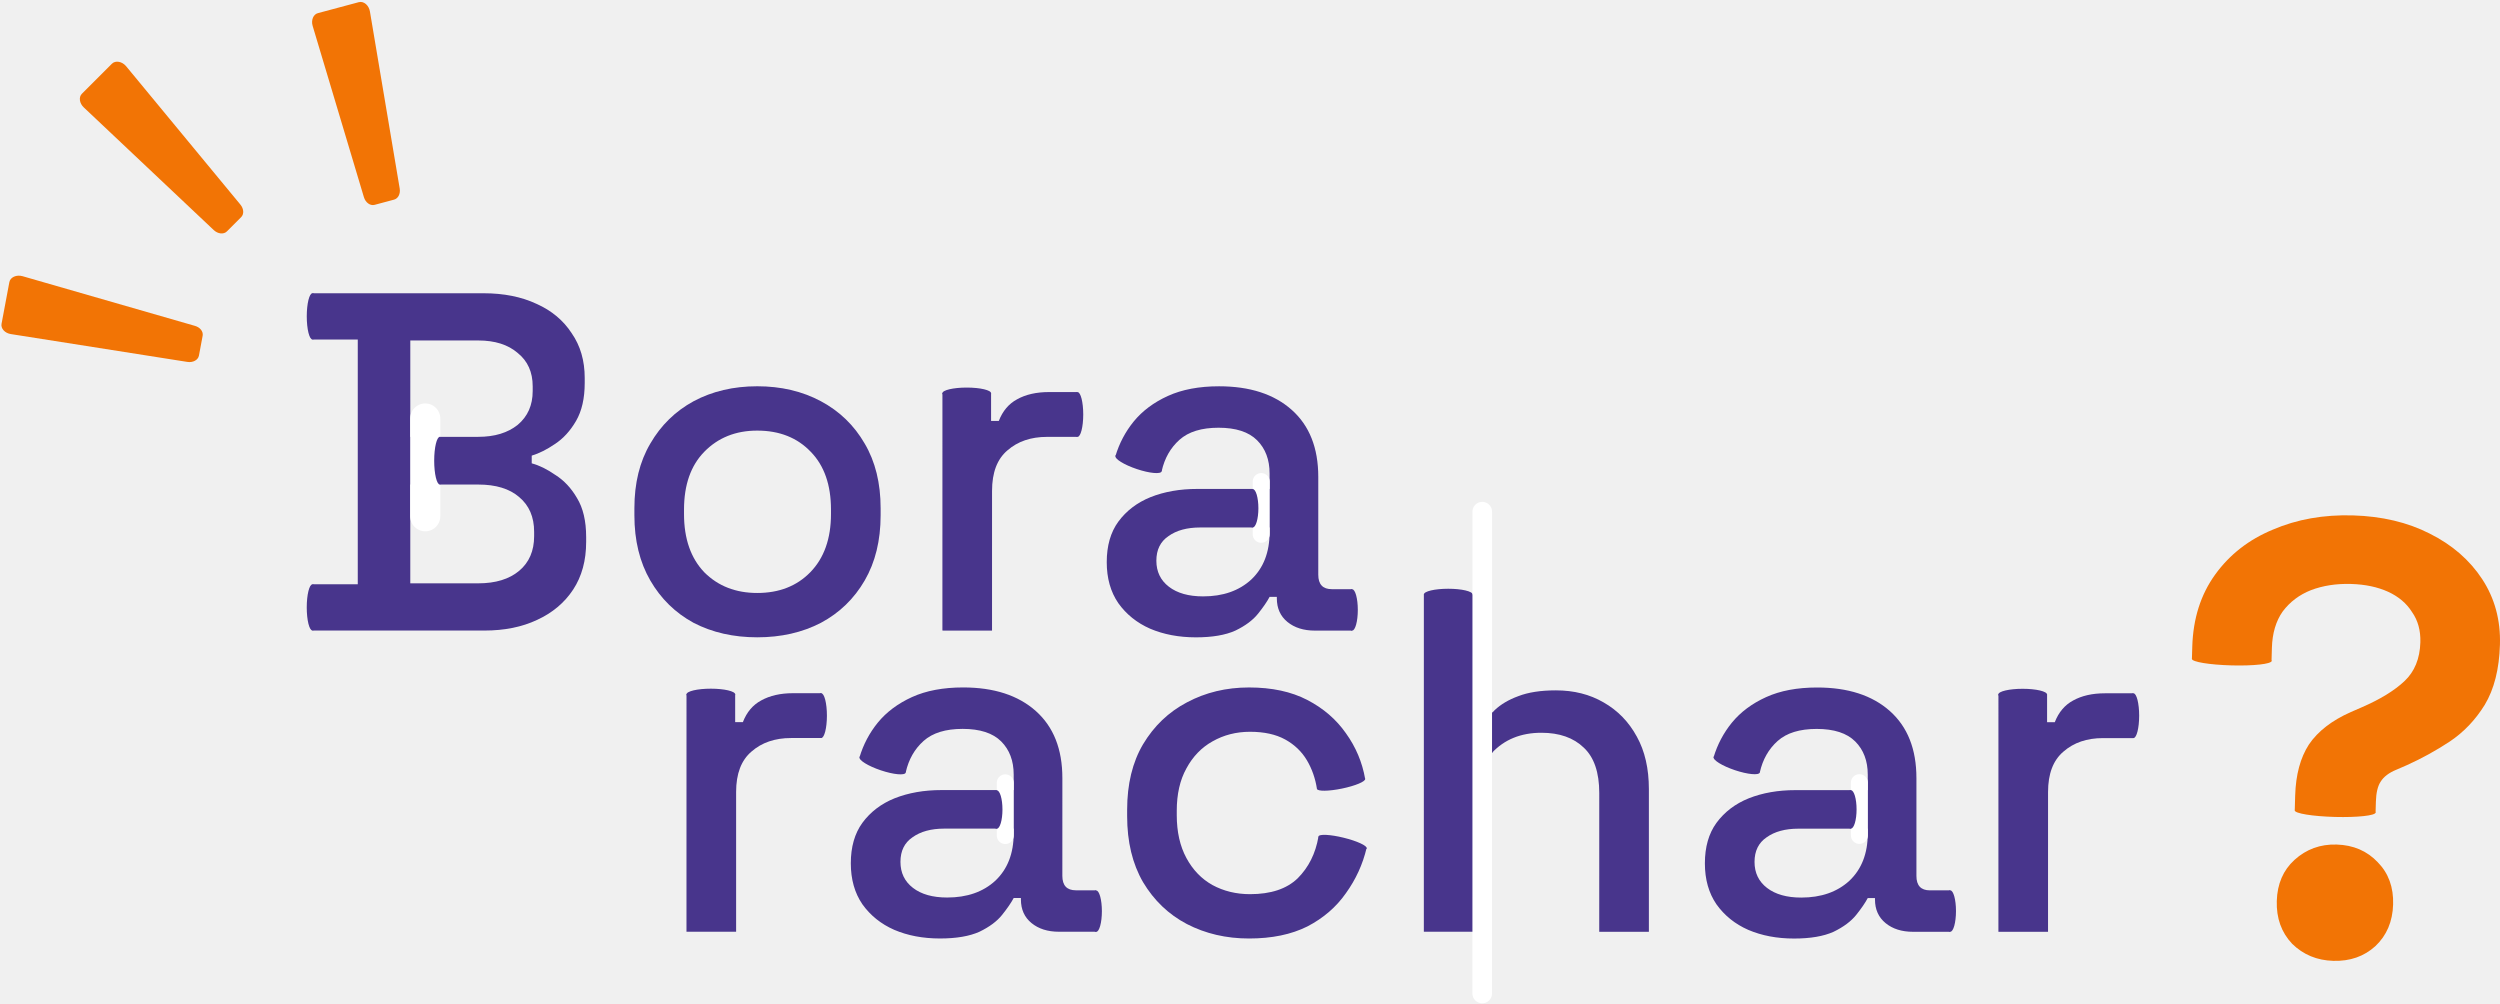
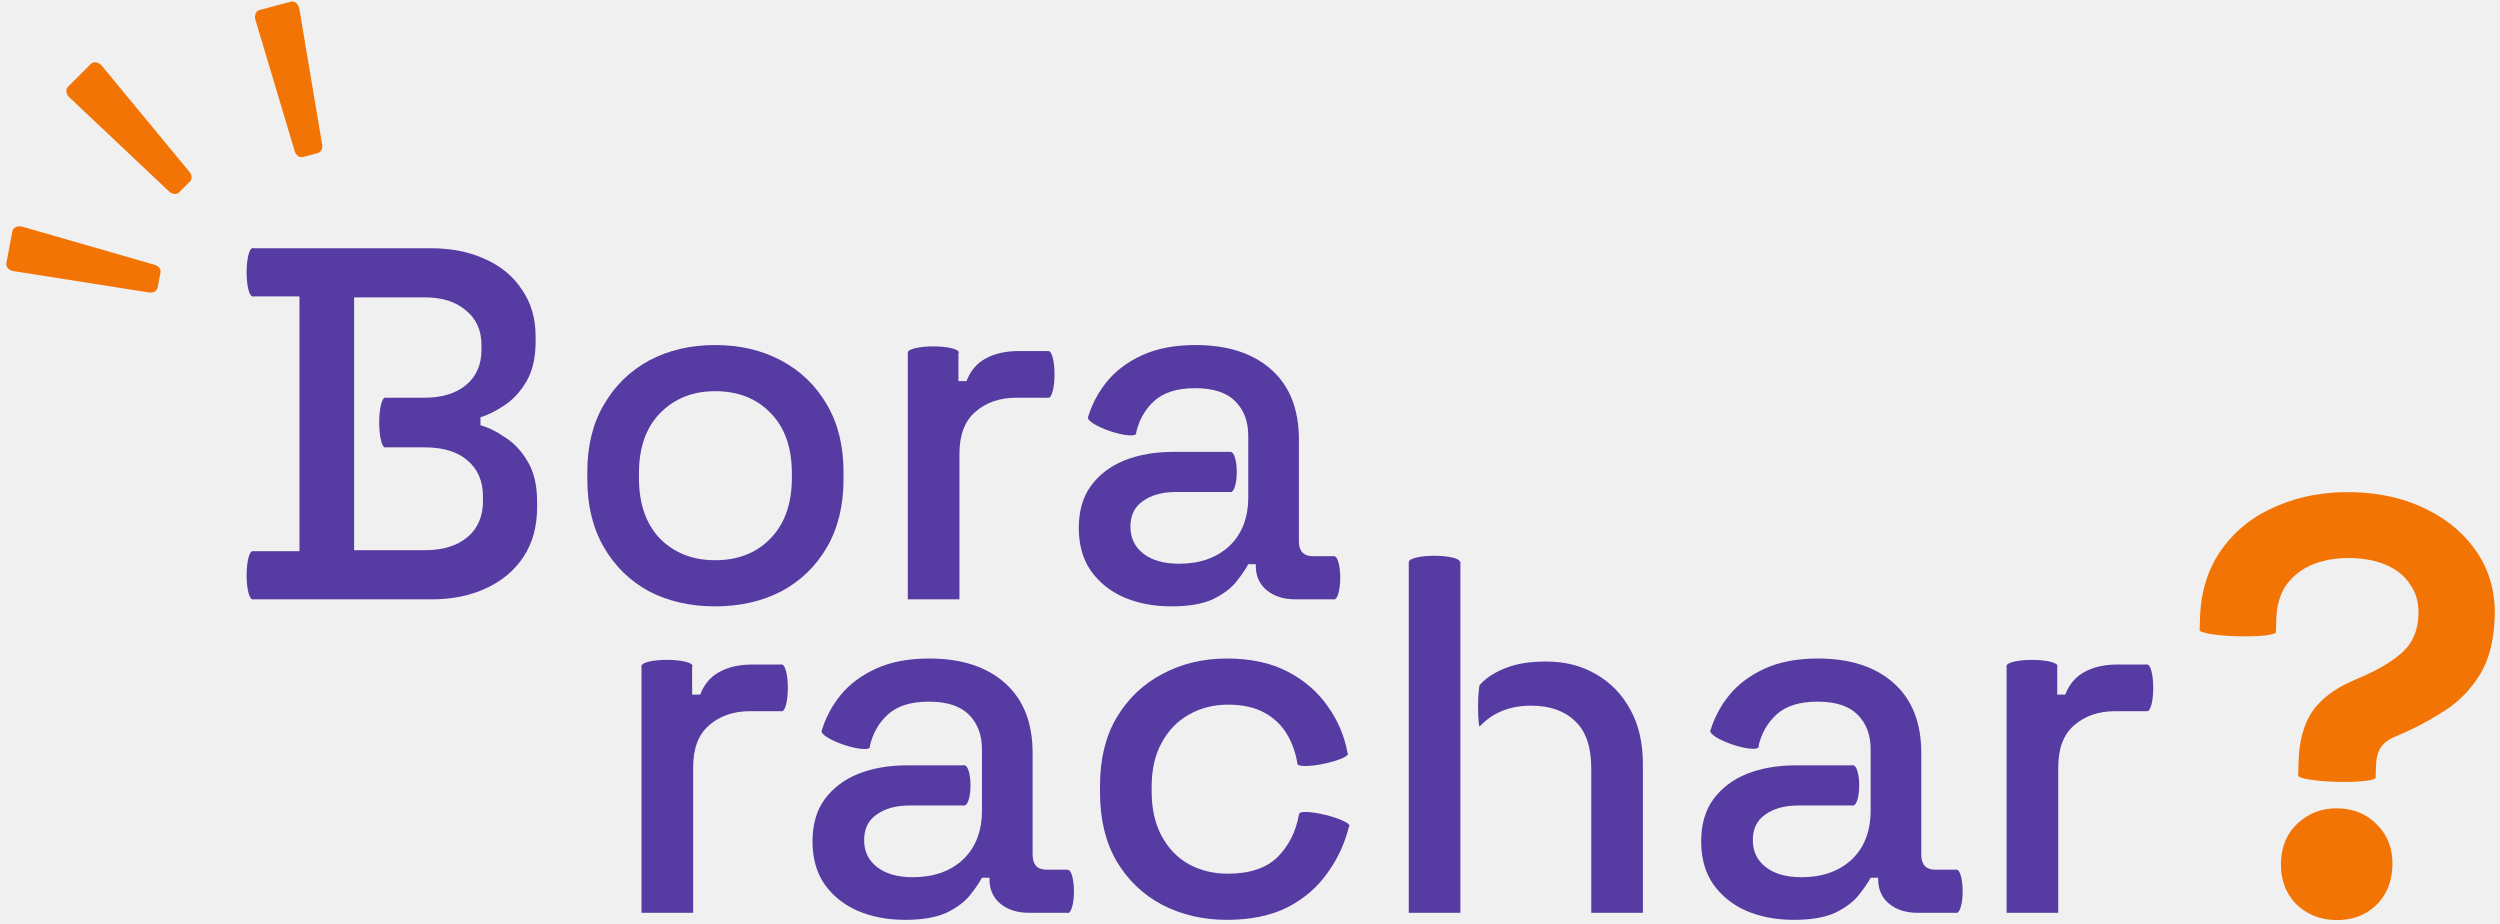
- <svg xmlns="http://www.w3.org/2000/svg" width="132" height="53" viewBox="0 0 132 53" fill="none">
-   <path d="M121.163 42.781L121.185 42.005C121.217 40.906 121.459 40.007 121.911 39.309C122.384 38.611 123.123 38.039 124.129 37.594L124.686 37.352C125.669 36.927 126.426 36.464 126.958 35.962C127.491 35.46 127.769 34.778 127.795 33.916C127.813 33.291 127.666 32.758 127.356 32.318C127.067 31.857 126.646 31.5 126.093 31.246C125.539 30.993 124.885 30.855 124.131 30.833C123.355 30.811 122.651 30.92 122.019 31.16C121.408 31.401 120.912 31.775 120.53 32.281C120.17 32.788 119.979 33.43 119.956 34.206L119.936 34.917L115.733 34.794L115.752 34.148C115.795 32.661 116.199 31.39 116.963 30.334C117.727 29.277 118.742 28.487 120.009 27.964C121.276 27.418 122.685 27.168 124.237 27.213C125.767 27.258 127.116 27.577 128.285 28.172C129.476 28.767 130.401 29.571 131.062 30.582C131.723 31.593 132.035 32.745 131.997 34.038C131.959 35.331 131.691 36.391 131.193 37.218C130.695 38.023 130.072 38.673 129.324 39.169C128.598 39.644 127.853 40.053 127.088 40.398L126.531 40.64C126.138 40.801 125.863 41.009 125.704 41.263C125.546 41.496 125.461 41.849 125.447 42.323L125.43 42.905L121.163 42.781Z" fill="#F27405" />
-   <path d="M123.196 50.733C122.334 50.708 121.61 50.407 121.022 49.829C120.457 49.23 120.188 48.478 120.214 47.573C120.241 46.668 120.553 45.944 121.151 45.401C121.772 44.837 122.513 44.567 123.375 44.592C124.258 44.618 124.983 44.93 125.548 45.529C126.113 46.106 126.383 46.847 126.357 47.752C126.33 48.657 126.018 49.392 125.419 49.957C124.821 50.5 124.08 50.759 123.196 50.733Z" fill="#F27405" />
-   <path d="M117.827 35.133C118.987 35.164 119.931 35.059 119.936 34.899C119.94 34.74 119.003 34.586 117.842 34.555C116.681 34.524 115.737 34.629 115.733 34.788C115.729 34.948 116.666 35.102 117.827 35.133Z" fill="#F27405" />
-   <path d="M123.288 43.135C124.467 43.166 125.425 43.062 125.429 42.902C125.434 42.742 124.482 42.588 123.304 42.557C122.125 42.525 121.167 42.63 121.163 42.789C121.158 42.949 122.11 43.103 123.288 43.135Z" fill="#F27405" />
-   <path d="M16.498 33.292L16.498 30.85L18.89 30.85L18.89 17.926L16.499 17.926L16.499 15.483L25.531 15.484C26.6 15.484 27.532 15.67 28.33 16.044C29.127 16.4 29.746 16.917 30.187 17.596C30.645 18.257 30.874 19.046 30.873 19.962L30.873 20.216C30.873 21.03 30.721 21.7 30.415 22.226C30.11 22.752 29.737 23.159 29.296 23.447C28.872 23.736 28.465 23.939 28.075 24.058L28.075 24.465C28.465 24.567 28.88 24.77 29.321 25.076C29.779 25.364 30.161 25.771 30.466 26.297C30.788 26.823 30.949 27.51 30.949 28.358L30.949 28.612C30.949 29.596 30.72 30.435 30.262 31.131C29.804 31.826 29.168 32.36 28.354 32.733C27.557 33.107 26.632 33.293 25.581 33.293L16.498 33.292ZM21.663 30.799L25.25 30.8C26.166 30.8 26.887 30.579 27.413 30.138C27.939 29.697 28.202 29.087 28.202 28.307L28.202 28.078C28.202 27.297 27.939 26.687 27.413 26.246C26.904 25.805 26.183 25.584 25.25 25.584L21.663 25.584L21.663 30.799ZM21.663 23.065L25.251 23.065C26.116 23.065 26.811 22.854 27.337 22.43C27.863 21.988 28.126 21.395 28.126 20.649L28.126 20.394C28.126 19.648 27.863 19.063 27.337 18.639C26.828 18.198 26.133 17.977 25.251 17.977L21.664 17.977L21.663 23.065Z" fill="#48358C" />
-   <path d="M39.983 33.65C38.728 33.65 37.608 33.396 36.625 32.887C35.658 32.361 34.895 31.614 34.335 30.648C33.776 29.681 33.496 28.536 33.496 27.213L33.496 26.831C33.496 25.508 33.776 24.372 34.336 23.422C34.895 22.455 35.659 21.709 36.626 21.183C37.609 20.658 38.729 20.395 39.984 20.395C41.239 20.395 42.358 20.658 43.342 21.184C44.326 21.71 45.098 22.456 45.657 23.423C46.217 24.373 46.497 25.509 46.497 26.832L46.497 27.214C46.496 28.537 46.217 29.682 45.657 30.648C45.097 31.615 44.325 32.361 43.341 32.887C42.358 33.396 41.238 33.65 39.983 33.65ZM39.983 31.309C41.137 31.309 42.069 30.945 42.782 30.216C43.511 29.469 43.876 28.443 43.876 27.137L43.876 26.908C43.876 25.602 43.52 24.585 42.808 23.855C42.095 23.109 41.154 22.736 39.984 22.736C38.847 22.735 37.914 23.109 37.185 23.855C36.473 24.584 36.116 25.602 36.116 26.908L36.116 27.137C36.116 28.443 36.472 29.469 37.185 30.215C37.914 30.945 38.847 31.309 39.983 31.309Z" fill="#48358C" />
-   <path d="M49.759 33.294L49.76 20.752L52.329 20.752L52.329 22.227L52.736 22.227C52.94 21.702 53.262 21.32 53.703 21.083C54.161 20.828 54.721 20.701 55.382 20.701L56.883 20.701L56.883 23.067L55.28 23.067C54.432 23.067 53.737 23.305 53.194 23.779C52.651 24.237 52.38 24.95 52.38 25.917L52.379 33.295L49.759 33.294Z" fill="#48358C" />
-   <path d="M63.142 33.652C62.243 33.651 61.438 33.499 60.725 33.194C60.03 32.888 59.47 32.439 59.046 31.845C58.639 31.251 58.436 30.53 58.436 29.682C58.436 28.817 58.639 28.105 59.047 27.545C59.471 26.969 60.039 26.536 60.751 26.248C61.481 25.959 62.303 25.815 63.219 25.816L67.035 25.816L67.035 25.002C67.035 24.272 66.815 23.687 66.374 23.246C65.933 22.805 65.255 22.584 64.339 22.584C63.44 22.584 62.753 22.796 62.278 23.22C61.803 23.644 61.489 24.196 61.337 24.874L58.894 24.085C59.098 23.407 59.42 22.796 59.861 22.253C60.319 21.694 60.921 21.244 61.667 20.905C62.414 20.566 63.313 20.396 64.364 20.396C65.993 20.396 67.273 20.812 68.206 21.643C69.139 22.474 69.605 23.653 69.605 25.18L69.605 30.345C69.605 30.853 69.842 31.108 70.317 31.108L71.386 31.108L71.385 33.296L69.427 33.296C68.833 33.296 68.349 33.143 67.976 32.838C67.603 32.532 67.417 32.117 67.417 31.591L67.417 31.515L67.035 31.515C66.899 31.769 66.696 32.066 66.424 32.405C66.153 32.744 65.754 33.041 65.229 33.295C64.703 33.533 64.007 33.652 63.142 33.652ZM63.524 31.489C64.576 31.489 65.424 31.192 66.068 30.599C66.713 29.988 67.035 29.157 67.035 28.105L67.035 27.851L63.372 27.851C62.676 27.851 62.117 28.003 61.693 28.309C61.268 28.597 61.056 29.029 61.056 29.606C61.056 30.183 61.277 30.641 61.718 30.98C62.159 31.319 62.761 31.489 63.524 31.489Z" fill="#48358C" />
-   <path d="M36.246 49.195L36.247 36.652L38.817 36.652L38.817 38.128L39.224 38.128C39.427 37.602 39.75 37.22 40.191 36.983C40.648 36.729 41.208 36.601 41.87 36.601L43.371 36.602L43.371 38.968L41.768 38.968C40.92 38.968 40.224 39.205 39.682 39.68C39.139 40.138 38.867 40.85 38.867 41.817L38.867 49.195L36.246 49.195Z" fill="#48358C" />
-   <path d="M49.63 49.552C48.731 49.552 47.925 49.399 47.213 49.094C46.518 48.788 45.958 48.339 45.534 47.745C45.127 47.151 44.923 46.431 44.923 45.583C44.923 44.718 45.127 44.005 45.534 43.446C45.958 42.869 46.526 42.436 47.239 42.148C47.968 41.86 48.791 41.716 49.707 41.716L53.523 41.716L53.523 40.902C53.523 40.172 53.303 39.587 52.862 39.146C52.421 38.705 51.742 38.485 50.826 38.485C49.927 38.485 49.24 38.697 48.766 39.121C48.291 39.545 47.977 40.096 47.824 40.774L45.382 39.985C45.585 39.307 45.908 38.696 46.349 38.154C46.807 37.594 47.409 37.145 48.155 36.805C48.901 36.466 49.8 36.297 50.852 36.297C52.48 36.297 53.761 36.712 54.694 37.544C55.626 38.375 56.093 39.554 56.093 41.08L56.092 46.245C56.092 46.754 56.33 47.008 56.805 47.008L57.873 47.008L57.873 49.196L55.914 49.196C55.32 49.196 54.837 49.043 54.464 48.738C54.091 48.433 53.904 48.017 53.904 47.491L53.904 47.415L53.523 47.415C53.387 47.669 53.183 47.966 52.912 48.305C52.641 48.645 52.242 48.941 51.716 49.196C51.19 49.433 50.495 49.552 49.63 49.552ZM50.012 47.389C51.063 47.389 51.911 47.093 52.556 46.499C53.2 45.888 53.523 45.057 53.523 44.006L53.523 43.751L49.859 43.751C49.164 43.751 48.604 43.904 48.18 44.209C47.756 44.497 47.544 44.93 47.544 45.506C47.544 46.083 47.764 46.541 48.205 46.88C48.646 47.22 49.248 47.389 50.012 47.389Z" fill="#48358C" />
-   <path d="M65.949 49.553C64.745 49.553 63.651 49.298 62.667 48.789C61.7 48.281 60.929 47.543 60.352 46.576C59.792 45.609 59.513 44.447 59.513 43.09L59.513 42.76C59.513 41.403 59.793 40.249 60.352 39.299C60.929 38.333 61.701 37.595 62.668 37.086C63.652 36.56 64.746 36.298 65.95 36.298C67.154 36.298 68.18 36.518 69.028 36.959C69.876 37.4 70.555 37.986 71.064 38.715C71.589 39.444 71.928 40.25 72.081 41.132L69.537 41.666C69.452 41.106 69.274 40.597 69.003 40.14C68.731 39.682 68.35 39.317 67.858 39.045C67.366 38.774 66.747 38.638 66.001 38.638C65.271 38.638 64.61 38.808 64.016 39.147C63.44 39.469 62.981 39.944 62.642 40.572C62.303 41.182 62.133 41.928 62.133 42.81L62.133 43.039C62.133 43.922 62.303 44.676 62.642 45.304C62.981 45.931 63.439 46.406 64.016 46.729C64.609 47.051 65.271 47.212 66 47.212C67.103 47.212 67.942 46.932 68.519 46.373C69.096 45.796 69.46 45.067 69.613 44.185L72.157 44.77C71.954 45.635 71.589 46.432 71.063 47.162C70.554 47.891 69.876 48.476 69.028 48.917C68.18 49.341 67.153 49.553 65.949 49.553Z" fill="#48358C" />
-   <path d="M75.179 49.197L75.18 31.388L77.801 31.388L77.8 38.435L78.208 38.435C78.377 38.113 78.615 37.8 78.92 37.494C79.242 37.189 79.658 36.943 80.167 36.757C80.692 36.553 81.354 36.451 82.151 36.451C83.101 36.451 83.941 36.663 84.67 37.087C85.416 37.512 86.001 38.114 86.425 38.894C86.849 39.657 87.061 40.582 87.061 41.667L87.061 49.198L84.44 49.198L84.441 41.871C84.441 40.785 84.169 39.988 83.627 39.479C83.084 38.953 82.338 38.69 81.388 38.69C80.302 38.69 79.429 39.046 78.767 39.758C78.123 40.471 77.8 41.505 77.8 42.862L77.8 49.197L75.179 49.197Z" fill="#48358C" />
-   <path d="M94.725 49.555C93.826 49.555 93.02 49.402 92.308 49.097C91.612 48.791 91.053 48.342 90.629 47.748C90.222 47.154 90.018 46.434 90.018 45.585C90.018 44.72 90.222 44.008 90.629 43.448C91.053 42.872 91.621 42.439 92.334 42.151C93.063 41.863 93.885 41.718 94.802 41.719L98.618 41.719L98.618 40.905C98.618 40.175 98.397 39.59 97.956 39.149C97.515 38.708 96.837 38.488 95.921 38.487C95.022 38.487 94.335 38.699 93.86 39.123C93.385 39.547 93.072 40.099 92.919 40.777L90.476 39.988C90.68 39.31 91.002 38.699 91.443 38.157C91.901 37.597 92.504 37.147 93.25 36.808C93.996 36.469 94.895 36.3 95.947 36.3C97.575 36.3 98.856 36.715 99.788 37.546C100.721 38.378 101.187 39.556 101.187 41.083L101.187 46.248C101.187 46.757 101.424 47.011 101.899 47.011L102.968 47.011L102.968 49.199L101.009 49.199C100.415 49.199 99.932 49.046 99.559 48.741C99.186 48.435 98.999 48.02 98.999 47.494L98.999 47.418L98.617 47.418C98.482 47.672 98.278 47.969 98.007 48.308C97.735 48.647 97.337 48.944 96.811 49.199C96.285 49.436 95.59 49.555 94.725 49.555ZM95.106 47.392C96.158 47.392 97.006 47.095 97.651 46.502C98.295 45.891 98.618 45.06 98.618 44.009L98.618 43.754L94.954 43.754C94.259 43.754 93.699 43.907 93.275 44.212C92.851 44.5 92.639 44.933 92.639 45.509C92.639 46.086 92.859 46.544 93.3 46.883C93.741 47.222 94.343 47.392 95.106 47.392Z" fill="#48358C" />
-   <path d="M105.516 49.199L105.517 36.656L108.086 36.657L108.086 38.132L108.493 38.132C108.697 37.606 109.019 37.225 109.46 36.987C109.918 36.733 110.478 36.606 111.139 36.606L112.64 36.606L112.64 38.972L111.037 38.972C110.189 38.972 109.494 39.209 108.951 39.684C108.408 40.142 108.137 40.854 108.137 41.821L108.136 49.199L105.516 49.199Z" fill="#48358C" />
-   <path d="M53.079 41.334L53.079 44.116" stroke="white" stroke-width="0.898" stroke-linecap="round" />
-   <ellipse cx="16.499" cy="16.704" rx="0.302" ry="1.221" transform="rotate(-179.996 16.4991 16.7037)" fill="#48358C" />
-   <ellipse cx="16.498" cy="32.071" rx="0.302" ry="1.218" transform="rotate(-179.996 16.4981 32.0712)" fill="#48358C" />
-   <ellipse cx="56.893" cy="21.884" rx="0.302" ry="1.182" transform="rotate(-179.996 56.8931 21.8844)" fill="#48358C" />
-   <ellipse cx="43.359" cy="37.785" rx="0.302" ry="1.182" transform="rotate(-179.996 43.3591 37.7855)" fill="#48358C" />
-   <ellipse cx="57.877" cy="48.111" rx="0.302" ry="1.093" transform="rotate(-179.996 57.8773 48.1106)" fill="#48358C" />
-   <ellipse cx="46.603" cy="40.386" rx="0.302" ry="1.286" transform="rotate(-71.4269 46.603 40.3864)" fill="#48358C" />
-   <ellipse cx="52.628" cy="42.743" rx="0.302" ry="1.015" fill="#48358C" />
-   <ellipse cx="37.533" cy="36.664" rx="0.302" ry="1.286" transform="rotate(-89.9964 37.5329 36.6641)" fill="#48358C" />
-   <path d="M98.176 41.326L98.176 44.109" stroke="white" stroke-width="0.898" stroke-linecap="round" />
-   <ellipse cx="102.974" cy="48.103" rx="0.302" ry="1.093" transform="rotate(-179.996 102.974 48.1034)" fill="#48358C" />
-   <ellipse cx="91.7" cy="40.379" rx="0.302" ry="1.286" transform="rotate(-71.4269 91.6999 40.3792)" fill="#48358C" />
-   <ellipse cx="97.725" cy="42.736" rx="0.302" ry="1.015" fill="#48358C" />
-   <ellipse cx="106.797" cy="36.67" rx="0.302" ry="1.286" transform="rotate(-89.9964 106.797 36.6702)" fill="#48358C" />
-   <ellipse cx="112.646" cy="37.789" rx="0.302" ry="1.182" transform="rotate(-179.996 112.646 37.7891)" fill="#48358C" />
-   <ellipse cx="76.467" cy="31.388" rx="0.302" ry="1.286" transform="rotate(-89.9964 76.4669 31.3881)" fill="#48358C" />
-   <path d="M78.491 38.687C78.491 38.101 78.654 37.743 78.793 37.626C78.932 37.51 78.793 38.687 78.793 38.687C78.793 38.687 78.832 39.749 78.793 39.748C78.753 39.748 78.491 39.273 78.491 38.687Z" fill="#48358C" />
-   <ellipse cx="0.253" cy="1.299" rx="0.253" ry="1.299" transform="matrix(-0.202996 -0.97918 -0.97918 0.202996 72.1308 41.3723)" fill="#48358C" />
-   <ellipse cx="70.885" cy="44.477" rx="0.253" ry="1.31" transform="rotate(103.802 70.8851 44.4774)" fill="#48358C" />
-   <path d="M22.453 22.097L22.453 27.258" stroke="white" stroke-width="1.59" stroke-linecap="round" />
-   <ellipse cx="23.228" cy="24.325" rx="0.302" ry="1.261" transform="rotate(-179.996 23.2277 24.325)" fill="#48358C" />
-   <path d="M66.593 25.427L66.592 28.21" stroke="white" stroke-width="0.898" stroke-linecap="round" />
-   <ellipse cx="71.391" cy="32.204" rx="0.302" ry="1.093" transform="rotate(-179.996 71.3908 32.2039)" fill="#48358C" />
-   <ellipse cx="60.117" cy="24.48" rx="0.302" ry="1.286" transform="rotate(-71.4269 60.1165 24.4796)" fill="#48358C" />
-   <ellipse cx="66.141" cy="26.836" rx="0.302" ry="1.015" fill="#48358C" />
-   <ellipse cx="51.044" cy="20.765" rx="0.302" ry="1.286" transform="rotate(-89.9964 51.0441 20.7655)" fill="#48358C" />
-   <path d="M78.261 52.457L78.263 27.015" stroke="white" stroke-width="1.034" stroke-linecap="round" />
-   <path d="M0.494 14.897C0.543 14.637 0.869 14.49 1.191 14.583L10.297 17.207C10.569 17.285 10.741 17.508 10.7 17.727L10.504 18.776C10.46 19.009 10.19 19.156 9.893 19.109L0.57 17.639C0.257 17.59 0.035 17.345 0.081 17.099L0.494 14.897Z" fill="#F27405" />
-   <path d="M5.909 3.365C6.095 3.178 6.448 3.241 6.661 3.499L12.696 10.806C12.875 11.024 12.892 11.306 12.734 11.464L11.98 12.218C11.812 12.386 11.506 12.355 11.287 12.149L4.423 5.671C4.192 5.454 4.147 5.126 4.324 4.95L5.909 3.365Z" fill="#F27405" />
-   <path d="M18.947 0.114C19.203 0.046 19.476 0.276 19.532 0.606L21.104 9.952C21.151 10.23 21.024 10.482 20.809 10.54L19.779 10.816C19.55 10.878 19.3 10.698 19.214 10.41L16.508 1.368C16.417 1.064 16.542 0.759 16.783 0.694L18.947 0.114Z" fill="#F27405" />
+ <svg xmlns="http://www.w3.org/2000/svg" width="241" height="89" viewBox="0 0 241 89" fill="none">
+   <g clip-path="url(#clip0_102_325)">
+     <path d="M68.941 58.454C66.556 58.454 64.43 57.97 62.561 57.003C60.724 56.004 59.274 54.585 58.211 52.748C57.148 50.911 56.616 48.735 56.616 46.22L56.616 45.495C56.616 42.981 57.148 40.821 58.211 39.016C59.274 37.178 60.724 35.76 62.561 34.761C64.43 33.761 66.556 33.262 68.941 33.262C71.325 33.262 73.452 33.761 75.321 34.761C77.19 35.76 78.656 37.178 79.719 39.016C80.782 40.821 81.314 42.981 81.314 45.495L81.314 46.22C81.314 48.735 80.782 50.911 79.719 52.748C78.656 54.585 77.19 56.004 75.321 57.003C73.452 57.97 71.325 58.454 68.941 58.454ZM68.941 54.005C71.132 54.005 72.904 53.312 74.257 51.926C75.643 50.508 76.336 48.557 76.336 46.075L76.336 45.64C76.336 43.158 75.659 41.224 74.306 39.838C72.953 38.419 71.164 37.71 68.941 37.71C66.782 37.71 65.01 38.419 63.624 39.838C62.271 41.224 61.594 43.158 61.594 45.64L61.594 46.075C61.594 48.557 62.271 50.508 63.624 51.926C65.01 53.312 66.782 54.005 68.941 54.005Z" fill="#563BA2" />
+     <path d="M87.512 57.777L87.512 33.939L92.394 33.939L92.394 36.743L93.167 36.743C93.554 35.744 94.166 35.019 95.004 34.567C95.874 34.084 96.937 33.842 98.194 33.842L101.045 33.842L101.045 38.339L98 38.339C96.389 38.339 95.068 38.79 94.037 39.693C93.006 40.563 92.49 41.917 92.49 43.754L92.49 57.777L87.512 57.777Z" fill="#563BA2" />
+     <path fill-rule="evenodd" clip-rule="evenodd" d="M24.325 53.135L24.325 57.777L41.58 57.777C43.578 57.777 45.334 57.422 46.848 56.713C48.395 56.004 49.603 54.988 50.473 53.667C51.343 52.345 51.778 50.749 51.778 48.88L51.778 48.396C51.778 46.785 51.472 45.479 50.86 44.48C50.28 43.48 49.555 42.707 48.685 42.159C47.847 41.578 47.058 41.192 46.317 40.998L46.317 40.225C47.058 39.999 47.831 39.612 48.637 39.064C49.474 38.516 50.183 37.742 50.763 36.743C51.343 35.744 51.633 34.471 51.633 32.923L51.633 32.44C51.633 30.699 51.198 29.2 50.328 27.943C49.491 26.654 48.315 25.67 46.8 24.993C45.286 24.284 43.514 23.93 41.483 23.93L24.325 23.93L24.325 28.572L28.869 28.572L28.869 53.135L24.325 53.135ZM40.952 53.038L34.137 53.038L34.137 43.126L34.137 38.339L34.137 28.668L40.952 28.668C42.627 28.668 43.948 29.087 44.915 29.925C45.914 30.731 46.413 31.843 46.413 33.262L46.413 33.745C46.413 35.164 45.914 36.292 44.915 37.13C43.916 37.936 42.595 38.339 40.952 38.339L37.142 38.339L37.141 43.126L40.952 43.126C42.724 43.126 44.093 43.545 45.06 44.383C46.059 45.221 46.558 46.382 46.558 47.864L46.558 48.3C46.558 49.782 46.059 50.943 45.06 51.781C44.061 52.619 42.692 53.038 40.952 53.038Z" fill="#563BA2" />
+     <path fill-rule="evenodd" clip-rule="evenodd" d="M108.346 57.583C109.699 58.163 111.23 58.454 112.938 58.454C114.581 58.454 115.902 58.228 116.901 57.777C117.9 57.293 118.657 56.729 119.173 56.084C119.688 55.44 120.075 54.876 120.333 54.392L121.058 54.392L121.058 54.537C121.058 55.536 121.412 56.326 122.121 56.906C122.83 57.487 123.748 57.777 124.876 57.777L128.598 57.777L128.598 53.618L126.568 53.618C125.665 53.618 125.214 53.135 125.214 52.168L125.214 42.352C125.214 39.451 124.328 37.211 122.556 35.631C120.784 34.051 118.351 33.262 115.258 33.262C113.26 33.262 111.552 33.584 110.134 34.229C108.716 34.873 107.573 35.728 106.703 36.791C105.865 37.823 105.253 38.983 104.866 40.273L109.506 41.772C109.796 40.483 110.392 39.435 111.294 38.629C112.196 37.823 113.501 37.42 115.209 37.42C116.949 37.42 118.238 37.839 119.076 38.677C119.914 39.515 120.333 40.627 120.333 42.014L120.333 43.561L120.333 47.429L120.333 47.913C120.333 49.911 119.72 51.491 118.496 52.651C117.271 53.779 115.66 54.344 113.663 54.344C112.213 54.344 111.069 54.021 110.231 53.377C109.393 52.732 108.974 51.861 108.974 50.766C108.974 49.669 109.377 48.847 110.183 48.3C110.988 47.719 112.051 47.429 113.373 47.429L118.646 47.429L118.646 43.561L113.083 43.561C111.343 43.561 109.78 43.835 108.394 44.383C107.041 44.931 105.961 45.753 105.156 46.849C104.383 47.913 103.996 49.267 103.996 50.911C103.996 52.522 104.383 53.892 105.156 55.021C105.961 56.149 107.025 57.003 108.346 57.583Z" fill="#563BA2" />
+     <path d="M61.841 87.996L61.841 64.158L66.722 64.158L66.722 66.962L67.496 66.962C67.882 65.963 68.495 65.238 69.332 64.786C70.202 64.303 71.266 64.061 72.522 64.061L75.374 64.061L75.374 68.558L72.329 68.558C70.718 68.558 69.397 69.009 68.366 69.912C67.335 70.782 66.819 72.136 66.819 73.973L66.819 87.996L61.841 87.996Z" fill="#563BA2" />
+     <path d="M118.269 88.673C115.981 88.673 113.903 88.189 112.034 87.222C110.197 86.255 108.731 84.853 107.635 83.015C106.572 81.178 106.04 78.97 106.04 76.391L106.04 75.763C106.04 73.184 106.572 70.992 107.635 69.186C108.731 67.349 110.197 65.947 112.034 64.98C113.903 63.98 115.981 63.481 118.269 63.481C120.556 63.481 122.506 63.9 124.117 64.738C125.728 65.576 127.017 66.688 127.984 68.074C128.982 69.46 129.627 70.992 129.917 72.668L125.084 73.683C124.922 72.62 124.584 71.653 124.069 70.782C123.553 69.912 122.828 69.219 121.894 68.703C120.959 68.187 119.783 67.929 118.365 67.929C116.98 67.929 115.723 68.252 114.595 68.896C113.5 69.509 112.63 70.411 111.985 71.604C111.341 72.765 111.019 74.183 111.019 75.859L111.019 76.294C111.019 77.971 111.341 79.405 111.985 80.598C112.63 81.79 113.5 82.693 114.595 83.306C115.723 83.918 116.98 84.224 118.365 84.224C120.46 84.224 122.055 83.692 123.15 82.629C124.246 81.533 124.939 80.147 125.229 78.47L130.062 79.582C129.675 81.226 128.982 82.741 127.984 84.128C127.017 85.514 125.728 86.626 124.117 87.464C122.506 88.27 120.556 88.673 118.269 88.673Z" fill="#563BA2" />
+     <path d="M193.435 87.996L193.435 64.158L198.317 64.158L198.317 66.962L199.09 66.962C199.477 65.963 200.089 65.238 200.927 64.786C201.797 64.303 202.86 64.061 204.117 64.061L206.969 64.061L206.969 68.558L203.924 68.558C202.312 68.558 200.991 69.009 199.96 69.912C198.929 70.782 198.414 72.136 198.414 73.973L198.414 87.996L193.435 87.996Z" fill="#563BA2" />
+     <path fill-rule="evenodd" clip-rule="evenodd" d="M82.675 87.802C84.028 88.383 85.558 88.673 87.266 88.673C88.91 88.673 90.231 88.447 91.23 87.996C92.228 87.512 92.986 86.948 93.501 86.303C94.017 85.659 94.403 85.095 94.661 84.611L95.386 84.611L95.386 84.756C95.386 85.755 95.741 86.545 96.45 87.125C97.159 87.706 98.077 87.996 99.205 87.996L102.926 87.996L102.926 83.837L100.896 83.837C99.994 83.837 99.543 83.354 99.543 82.387L99.543 72.571C99.543 69.67 98.657 67.43 96.885 65.85C95.112 64.271 92.68 63.481 89.586 63.481C87.588 63.481 85.881 63.803 84.463 64.448C83.045 65.093 81.901 65.947 81.031 67.011C80.194 68.042 79.581 69.203 79.195 70.492L83.835 71.991C84.125 70.701 84.721 69.654 85.623 68.848C86.525 68.042 87.83 67.639 89.538 67.639C91.278 67.639 92.567 68.058 93.405 68.896C94.242 69.734 94.661 70.847 94.661 72.233L94.661 73.78L94.661 77.648L94.661 78.132C94.661 80.13 94.049 81.71 92.825 82.87C91.6 83.999 89.989 84.563 87.991 84.563C86.541 84.563 85.397 84.24 84.56 83.596C83.722 82.951 83.303 82.081 83.303 80.985C83.303 79.889 83.706 79.067 84.511 78.519C85.317 77.938 86.38 77.648 87.701 77.648L92.968 77.648L92.961 73.78L87.411 73.78C85.671 73.78 84.109 74.054 82.723 74.602C81.37 75.15 80.29 75.972 79.485 77.068C78.711 78.132 78.325 79.486 78.325 81.13C78.325 82.741 78.711 84.111 79.485 85.24C80.29 86.368 81.354 87.222 82.675 87.802Z" fill="#563BA2" />
+     <path fill-rule="evenodd" clip-rule="evenodd" d="M135.804 54.149L135.804 87.996L140.782 87.996L140.782 75.956L140.782 67.543L140.782 54.149L135.804 54.149ZM142.64 66.034C142.64 66.034 142.49 66.536 142.483 68.057C142.476 69.578 142.619 70.057 142.619 70.057C143.875 68.703 145.535 68.026 147.597 68.026C149.401 68.026 150.819 68.526 151.85 69.525C152.881 70.492 153.397 72.007 153.397 74.07L153.397 87.996L158.375 87.996L158.375 73.683C158.375 71.62 157.972 69.863 157.167 68.413C156.361 66.93 155.25 65.786 153.832 64.98C152.446 64.174 150.851 63.771 149.047 63.771C147.533 63.771 146.276 63.964 145.277 64.351C144.31 64.706 143.521 65.173 142.909 65.753C142.816 65.846 142.726 65.94 142.64 66.034Z" fill="#563BA2" />
+     <path fill-rule="evenodd" clip-rule="evenodd" d="M168.343 87.802C169.697 88.383 171.227 88.673 172.935 88.673C174.578 88.673 175.899 88.447 176.898 87.996C177.897 87.512 178.654 86.948 179.17 86.303C179.685 85.659 180.072 85.095 180.33 84.611L181.055 84.611L181.055 84.756C181.055 85.755 181.409 86.545 182.118 87.125C182.827 87.706 183.745 87.996 184.873 87.996L188.595 87.996L188.595 83.837L186.565 83.837C185.663 83.837 185.211 83.354 185.211 82.387L185.211 72.571C185.211 69.67 184.325 67.43 182.553 65.85C180.781 64.271 178.348 63.481 175.255 63.481C173.257 63.481 171.549 63.803 170.132 64.448C168.714 65.093 167.57 65.947 166.7 67.011C165.862 68.042 165.25 69.203 164.863 70.492L169.503 71.991C169.793 70.702 170.389 69.654 171.292 68.848C172.194 68.042 173.499 67.639 175.207 67.639C176.947 67.639 178.235 68.058 179.073 68.896C179.911 69.734 180.33 70.847 180.33 72.233L180.33 73.78L180.33 77.648L180.33 78.132C180.33 80.13 179.718 81.71 178.493 82.87C177.269 83.999 175.658 84.563 173.66 84.563C172.21 84.563 171.066 84.24 170.228 83.596C169.39 82.951 168.972 82.081 168.972 80.985C168.972 79.889 169.374 79.067 170.18 78.519C170.985 77.938 172.049 77.648 173.37 77.648L178.634 77.648L178.637 73.78L173.08 73.78C171.34 73.78 169.777 74.054 168.392 74.602C167.038 75.15 165.959 75.972 165.153 77.068C164.38 78.132 163.993 79.486 163.993 81.13C163.993 82.741 164.38 84.111 165.153 85.24C165.959 86.368 167.022 87.222 168.343 87.802Z" fill="#563BA2" />
+     <ellipse cx="24.346" cy="26.25" rx="0.573" ry="2.32" transform="rotate(180 24.3461 26.2498)" fill="#563BA2" />
+     <ellipse cx="24.346" cy="55.456" rx="0.573" ry="2.315" transform="rotate(180 24.3461 55.4558)" fill="#563BA2" />
+     <ellipse cx="101.083" cy="36.091" rx="0.573" ry="2.247" transform="rotate(180 101.083 36.0907)" fill="#563BA2" />
+     <ellipse cx="75.377" cy="66.314" rx="0.573" ry="2.247" transform="rotate(180 75.3768 66.314)" fill="#563BA2" />
+     <ellipse cx="102.957" cy="85.935" rx="0.573" ry="2.077" transform="rotate(180 102.957 85.9351)" fill="#563BA2" />
+     <ellipse cx="0.573" cy="2.443" rx="0.573" ry="2.443" transform="matrix(0.318338 -0.947977 0.947898 0.318573 79.0371 71.022)" fill="#563BA2" />
+     <ellipse cx="92.983" cy="75.711" rx="0.573" ry="1.929" fill="#563BA2" />
+     <ellipse cx="64.304" cy="64.183" rx="0.573" ry="2.443" transform="rotate(-90 64.304 64.1825)" fill="#563BA2" />
+     <ellipse cx="188.627" cy="85.916" rx="0.573" ry="2.077" transform="rotate(180 188.627 85.9164)" fill="#563BA2" />
+     <ellipse cx="0.573" cy="2.443" rx="0.573" ry="2.443" transform="matrix(0.318338 -0.947977 0.947898 0.318573 164.713 71.0025)" fill="#563BA2" />
+     <ellipse cx="178.655" cy="75.715" rx="0.573" ry="1.929" fill="#563BA2" />
+     <ellipse cx="195.888" cy="64.186" rx="0.573" ry="2.443" transform="rotate(-90 195.888 64.1859)" fill="#563BA2" />
+     <ellipse cx="207" cy="66.311" rx="0.573" ry="2.247" transform="rotate(180 207 66.3115)" fill="#563BA2" />
+     <ellipse cx="138.273" cy="54.15" rx="0.573" ry="2.443" transform="rotate(-90 138.273 54.1503)" fill="#563BA2" />
+     <ellipse cx="0.481" cy="2.468" rx="0.481" ry="2.468" transform="matrix(-0.202977 -0.979183 -0.97915 0.203137 130.033 73.1272)" fill="#563BA2" />
+     <ellipse cx="0.481" cy="2.488" rx="0.481" ry="2.488" transform="matrix(-0.238419 0.971162 -0.971117 -0.238604 130.2 79.1538)" fill="#563BA2" />
+     <ellipse cx="37.127" cy="40.734" rx="0.573" ry="2.397" transform="rotate(180 37.1273 40.734)" fill="#563BA2" />
+     <ellipse cx="128.626" cy="55.702" rx="0.573" ry="2.077" transform="rotate(180 128.626 55.7015)" fill="#563BA2" />
+     <ellipse cx="0.573" cy="2.443" rx="0.573" ry="2.443" transform="matrix(0.318338 -0.947977 0.947898 0.318573 104.711 40.7885)" fill="#563BA2" />
+     <ellipse cx="118.654" cy="45.501" rx="0.573" ry="1.929" fill="#563BA2" />
+     <ellipse cx="89.971" cy="33.965" rx="0.573" ry="2.443" transform="rotate(-90 89.971 33.9651)" fill="#563BA2" />
+     <path d="M221.544 74.749L221.583 73.389C221.639 71.462 222.062 69.886 222.853 68.661C223.68 67.437 224.973 66.435 226.732 65.654L227.706 65.229C229.425 64.485 230.75 63.673 231.682 62.792C232.613 61.912 233.1 60.716 233.144 59.205C233.176 58.109 232.92 57.175 232.376 56.403C231.872 55.594 231.135 54.967 230.167 54.523C229.199 54.079 228.055 53.837 226.736 53.799C225.379 53.759 224.147 53.95 223.041 54.372C221.972 54.794 221.104 55.45 220.437 56.338C219.808 57.227 219.473 58.352 219.434 59.712L219.398 60.959L212.047 60.745L212.08 59.611C212.156 57.004 212.862 54.775 214.198 52.923C215.535 51.071 217.31 49.686 219.525 48.767C221.741 47.811 224.206 47.372 226.92 47.451C229.597 47.529 231.957 48.09 234.002 49.133C236.085 50.177 237.704 51.585 238.86 53.359C240.015 55.132 240.56 57.152 240.495 59.419C240.429 61.686 239.96 63.544 239.088 64.994C238.217 66.405 237.127 67.546 235.819 68.415C234.55 69.248 233.246 69.966 231.908 70.57L230.934 70.995C230.247 71.278 229.765 71.642 229.488 72.088C229.212 72.496 229.062 73.115 229.037 73.946L229.008 74.967L221.544 74.749ZM225.101 88.693C223.593 88.649 222.325 88.121 221.298 87.107C220.31 86.058 219.839 84.739 219.885 83.152C219.931 81.565 220.477 80.296 221.524 79.343C222.609 78.353 223.905 77.881 225.413 77.925C226.959 77.97 228.226 78.517 229.214 79.567C230.203 80.579 230.675 81.879 230.629 83.466C230.582 85.053 230.036 86.341 228.988 87.332C227.942 88.284 226.646 88.738 225.101 88.693Z" fill="#F27405" />
+     <path d="M215.709 61.338C217.739 61.392 219.39 61.209 219.398 60.929C219.405 60.649 217.765 60.378 215.735 60.325C213.705 60.271 212.054 60.454 212.046 60.734C212.039 61.014 213.679 61.285 215.709 61.338Z" fill="#F27405" />
+     <path d="M225.262 75.369C227.323 75.424 229 75.241 229.007 74.961C229.014 74.681 227.35 74.41 225.289 74.356C223.228 74.301 221.551 74.484 221.544 74.763C221.536 75.043 223.201 75.315 225.262 75.369Z" fill="#F27405" />
+     <path d="M1.192 22.296C1.26 21.933 1.716 21.726 2.166 21.856L14.908 25.528C15.288 25.637 15.53 25.95 15.472 26.257L15.197 27.724C15.136 28.05 14.758 28.257 14.342 28.191L1.297 26.134C0.859 26.065 0.549 25.723 0.614 25.379L1.192 22.296Z" fill="#F27405" />
+     <path d="M8.766 6.156C9.027 5.894 9.52 5.981 9.818 6.342L18.262 16.571C18.513 16.876 18.536 17.271 18.316 17.491L17.26 18.547C17.026 18.782 16.598 18.739 16.292 18.45L6.686 9.383C6.364 9.079 6.302 8.621 6.549 8.373L8.766 6.156Z" fill="#F27405" />
+     <path d="M28.037 0.16C28.394 0.064 28.778 0.386 28.855 0.848L31.055 13.93C31.121 14.319 30.944 14.673 30.642 14.754L29.201 15.14C28.88 15.226 28.531 14.975 28.41 14.572L24.623 1.915C24.496 1.49 24.671 1.062 25.009 0.971L28.037 0.16Z" fill="#F27405" />
+   </g>
+   <defs>
+     <clipPath id="clip0_102_325">
+       <rect width="240" height="88.696" fill="white" transform="translate(0.5)" />
+     </clipPath>
+   </defs>
</svg>
